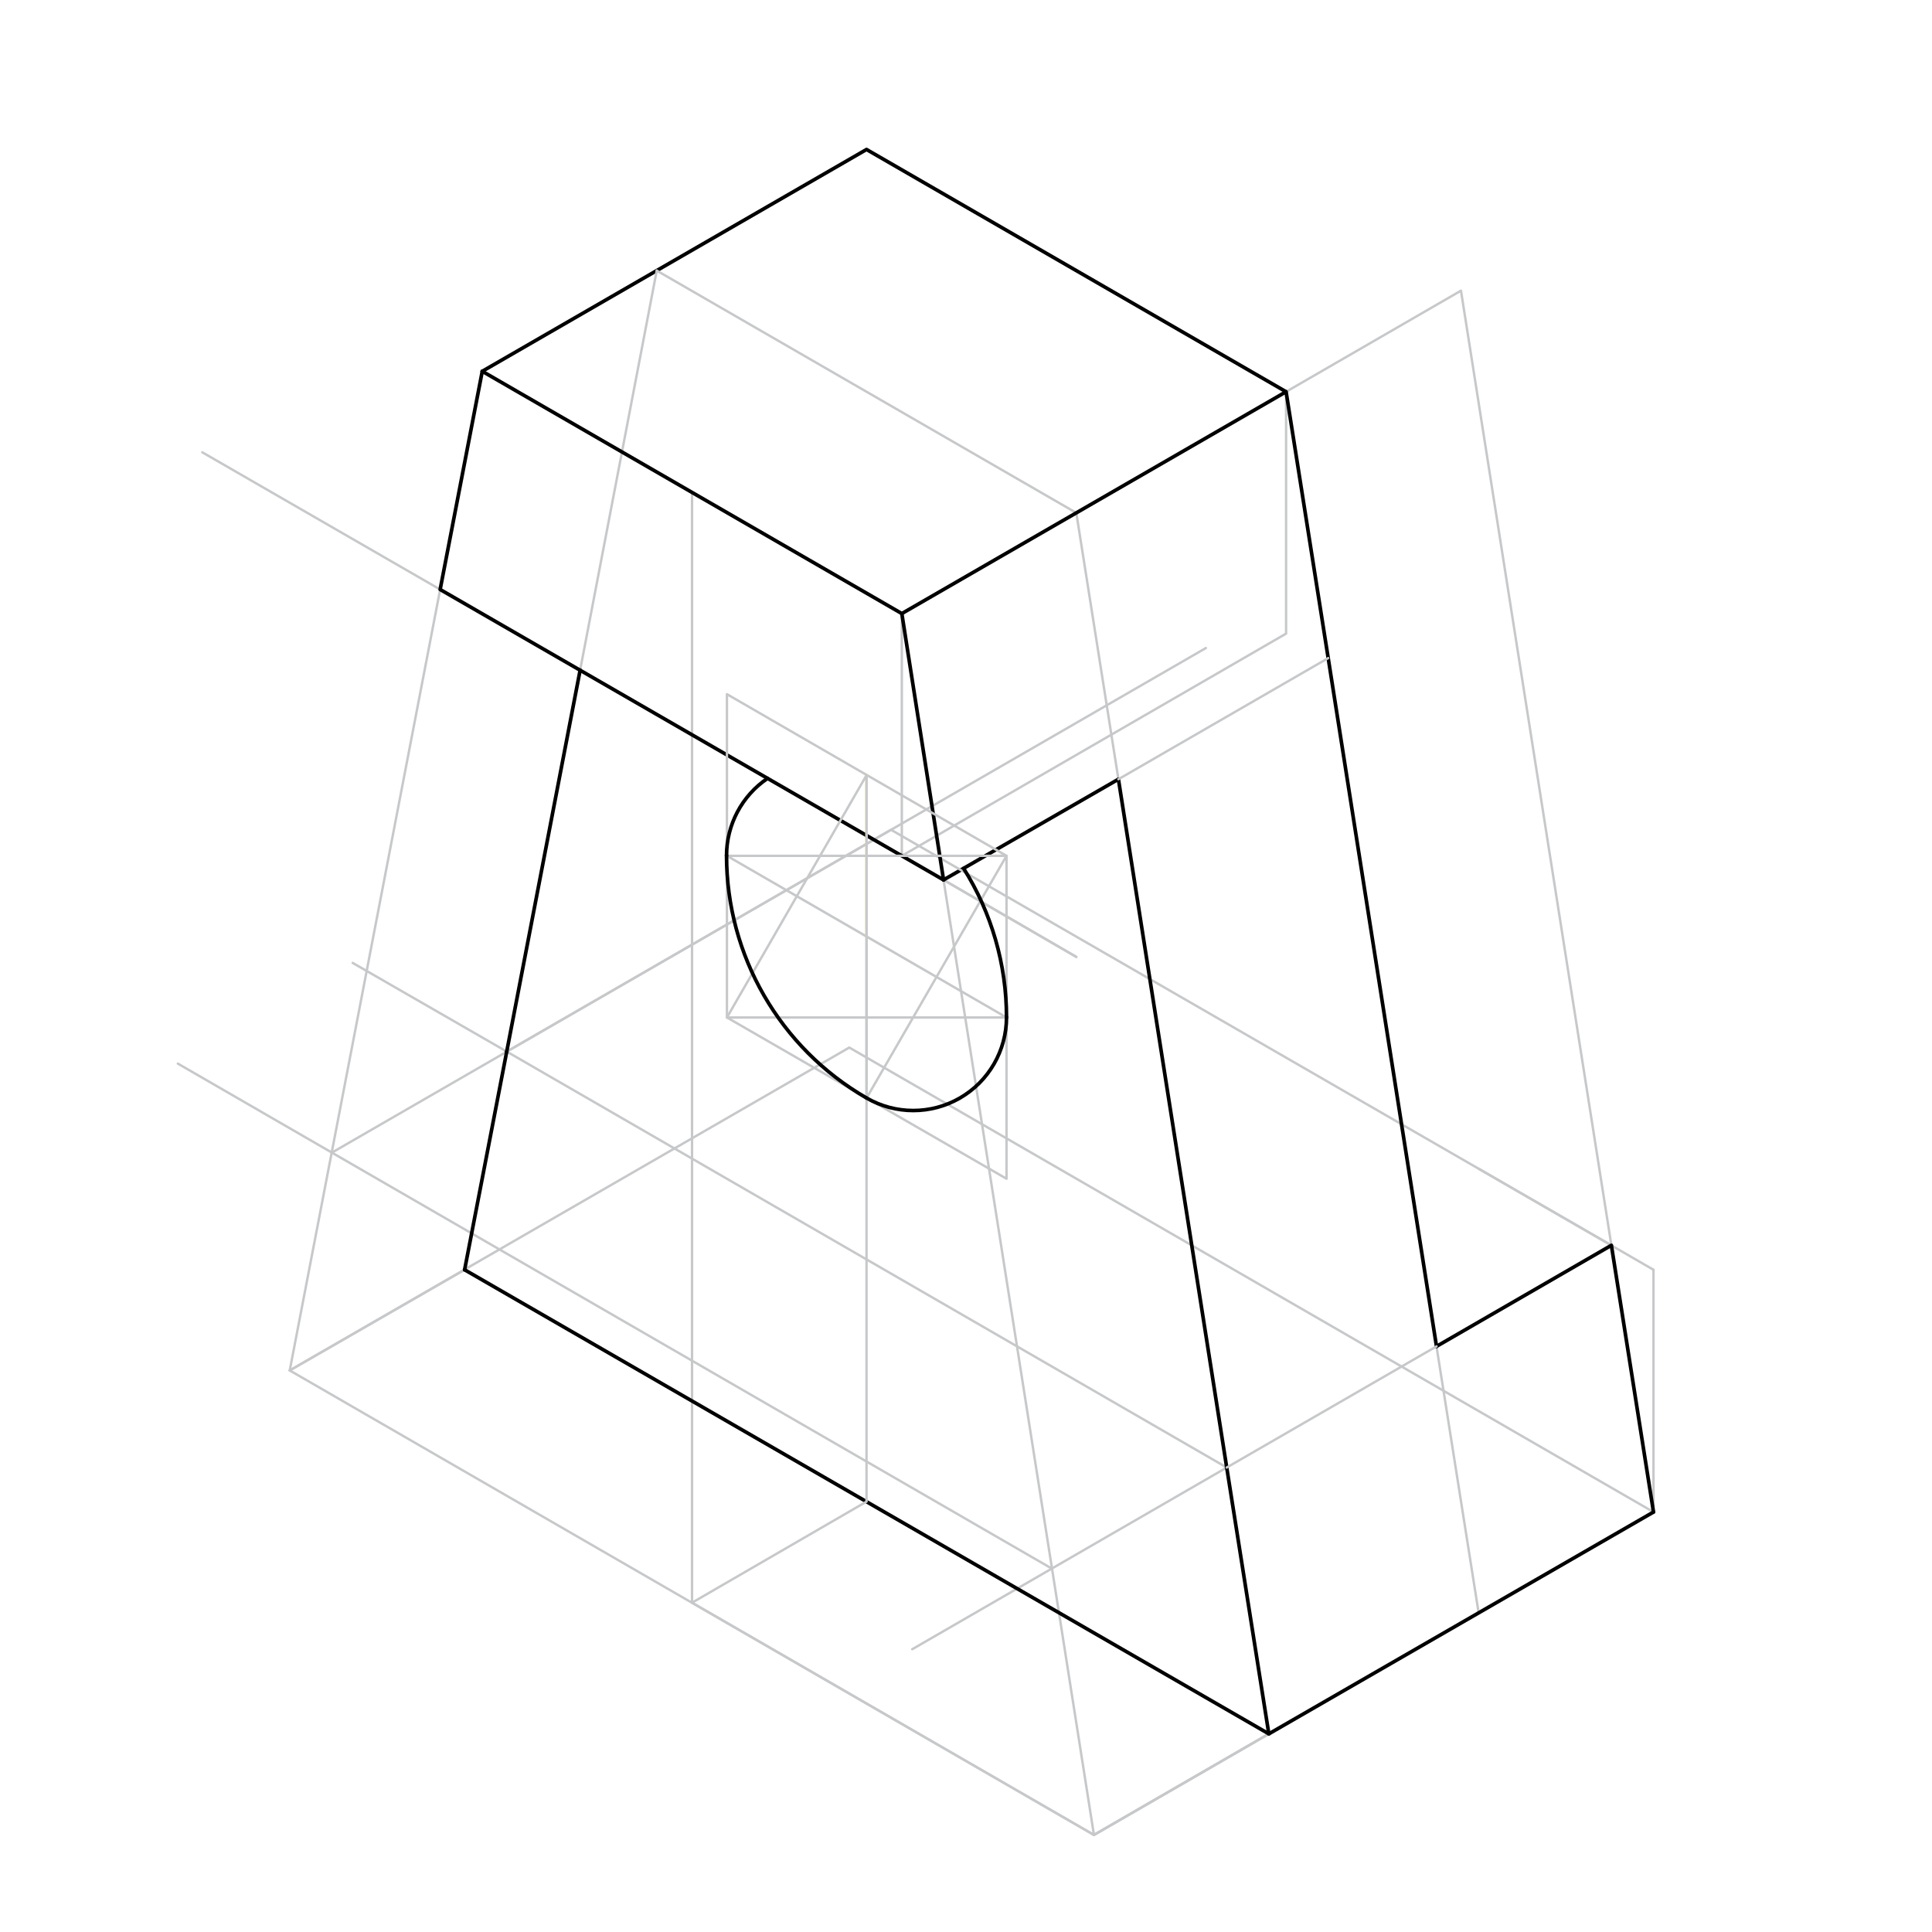
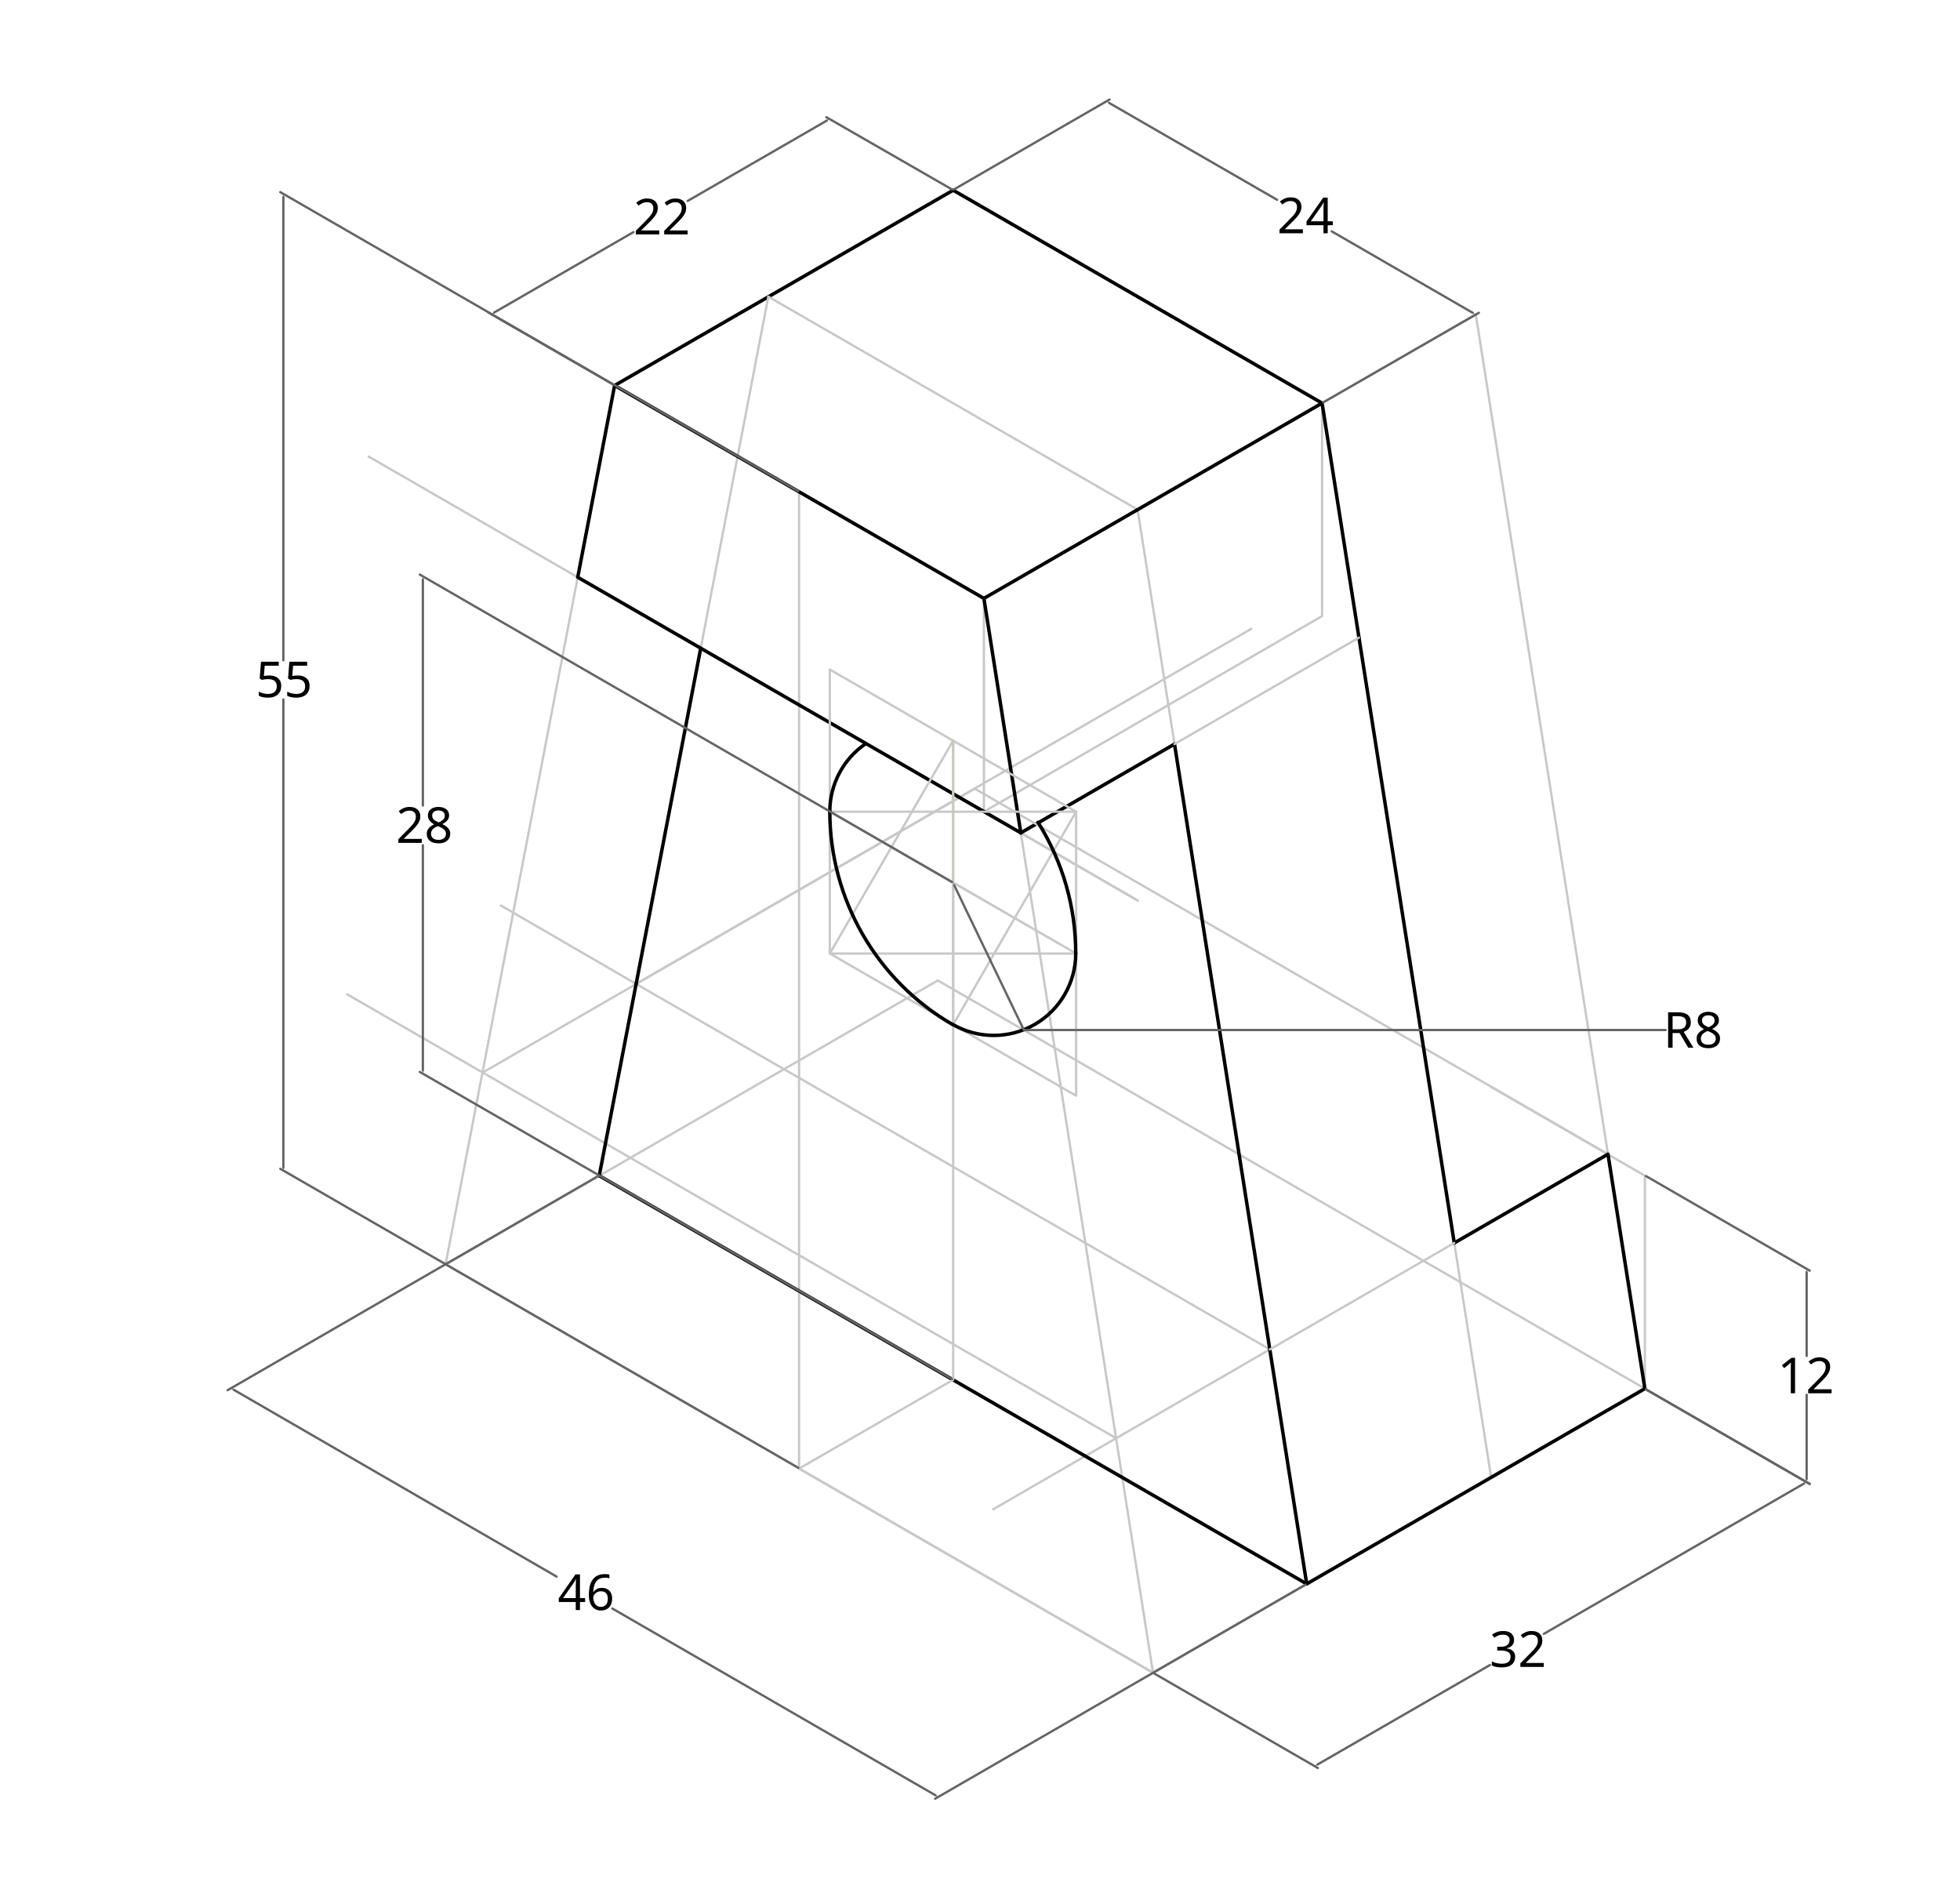
- <svg xmlns="http://www.w3.org/2000/svg" version="1.1" width="289pt" height="289pt" viewBox="0 0 289 289">
+ <svg xmlns="http://www.w3.org/2000/svg" viewBox="260.736 302.328 306.028 293.76" version="1.1" style="max-height: 500px" width="306.028" height="293.76">
  <defs>
    <clipPath id="clip_0">
-       <path transform="matrix(0,-1,-1,-0,521,312)" d="M23 232H312V521H23Z" fill-rule="evenodd" />
+       <path d="M0 0H4671V11593H0V0" transform="matrix(0,-.06,-.06,-0,744,598)" />
    </clipPath>
    <clipPath id="clip_1">
-       <path transform="matrix(0,-.06,-.06,-0,473,298)" d="M0 0H4671V11593H0V0" />
+       <path d="M0 0H4671V11593H0V0" transform="matrix(0,-.06,-.06,-0,744,598)" />
+     </clipPath>
+     <clipPath id="clip_2">
+       <path d="M0 0H4671V11593H0V0" transform="matrix(0,-.06,-.06,-0,744,598)" />
    </clipPath>
  </defs>
  <g clip-path="url(#clip_0)">
-     <g clip-path="url(#clip_1)">
-       <g id="layer_1" data-name="0">
-         <path transform="matrix(0,-.06,-.06,-0,473,298)" stroke-width="6" stroke-linecap="round" stroke-linejoin="round" fill="none" stroke="#c7c8ca" d="M1197 3761 2355 5766 1550 7161 392 5156 644 4720" />
-         <path transform="matrix(0,-.06,-.06,-0,473,298)" stroke-width="6" stroke-linecap="round" stroke-linejoin="round" fill="none" stroke="#c7c8ca" d="M392 5156 971 6158H3739" />
-         <path transform="matrix(0,-.06,-.06,-0,473,298)" stroke-width="9" stroke-linecap="round" stroke-linejoin="round" fill="none" stroke="#000000" d="M4041 6681 4594 5723 3990 4677" />
-         <path transform="matrix(0,-.06,-.06,-0,473,298)" stroke-width="6" stroke-linecap="round" stroke-linejoin="round" fill="none" stroke="#c7c8ca" d="M3437 5635H2833L3387 4677H3990" />
-         <path transform="matrix(0,-.06,-.06,-0,473,298)" stroke-width="6" stroke-linecap="round" stroke-linejoin="round" fill="none" stroke="#c7c8ca" d="M2581 5200 2773 5531 392 5156" />
-         <path transform="matrix(0,-.06,-.06,-0,473,298)" stroke-width="6" stroke-linecap="round" stroke-linejoin="round" fill="none" stroke="#c7c8ca" d="M3497 6786 1550 7161" />
-         <path transform="matrix(0,-.06,-.06,-0,473,298)" stroke-width="6" stroke-linecap="round" stroke-linejoin="round" fill="none" stroke="#c7c8ca" d="M2581 5200 2773 5531" />
-         <path transform="matrix(0,-.06,-.06,-0,473,298)" stroke-width="6" stroke-linecap="round" stroke-linejoin="round" fill="none" stroke="#c7c8ca" d="M3497 6786 3839 7379" />
-         <path transform="matrix(0,-.06,-.06,-0,473,298)" stroke-width="6" stroke-linecap="round" stroke-linejoin="round" fill="none" stroke="#c7c8ca" d="M392 5156 644 4720" />
-         <path transform="matrix(0,-.06,-.06,-0,473,298)" stroke-width="6" stroke-linecap="round" stroke-linejoin="round" fill="none" stroke="#c7c8ca" d="M946 4197 1610 4302" />
-         <path transform="matrix(0,-.06,-.06,-0,473,298)" stroke-width="9" stroke-linecap="round" stroke-linejoin="round" fill="none" stroke="#000000" d="M2773 5531 3024 5095" />
-         <path transform="matrix(0,-.06,-.06,-0,473,298)" stroke-width="6" stroke-linecap="round" stroke-linejoin="round" fill="none" stroke="#c7c8ca" d="M1197 3761H1801" />
-         <path transform="matrix(0,-.06,-.06,-0,473,298)" stroke-width="6" stroke-linecap="round" stroke-linejoin="round" fill="none" stroke="#c7c8ca" d="M3990 4677 4242 4241 1862 3866" />
-         <path transform="matrix(0,-.06,-.06,-0,473,298)" stroke-width="6" stroke-linecap="round" stroke-linejoin="round" fill="none" stroke="#c7c8ca" d="M1801 3761 2053 4197" />
-         <path transform="matrix(0,-.06,-.06,-0,473,298)" stroke-width="6" stroke-linecap="round" stroke-linejoin="round" fill="none" stroke="#c7c8ca" d="M1308 4825 855 5609" />
-         <path transform="matrix(0,-.06,-.06,-0,473,298)" stroke-width="6" stroke-linecap="round" stroke-linejoin="round" fill="none" stroke="#c7c8ca" d="M1056 5261 2315 7440" />
-         <path transform="matrix(0,-.06,-.06,-0,473,298)" stroke-width="6" stroke-linecap="round" stroke-linejoin="round" fill="none" stroke="#c7c8ca" d="M2345 6620 2566 7004" />
-         <path transform="matrix(0,-.06,-.06,-0,473,298)" stroke-width="6" stroke-linecap="round" stroke-linejoin="round" fill="none" stroke="#c7c8ca" d="M2093 7056 3351 4877" />
-         <path transform="matrix(0,-.06,-.06,-0,473,298)" stroke-width="6" stroke-linecap="round" stroke-linejoin="round" fill="none" stroke="#c7c8ca" d="M2345 6620 2898 5662 1862 3866" />
-         <path transform="matrix(0,-.06,-.06,-0,473,298)" stroke-width="6" stroke-linecap="round" stroke-linejoin="round" fill="none" stroke="#c7c8ca" d="M392 5156 644 4720" />
-         <path transform="matrix(0,-.06,-.06,-0,473,298)" stroke-width="6" stroke-linecap="round" stroke-linejoin="round" fill="none" stroke="#c7c8ca" d="M3024 5095 3688 5200 4292 6246" />
-         <path transform="matrix(0,-.06,-.06,-0,473,298)" stroke-width="6" stroke-linecap="round" stroke-linejoin="round" fill="none" stroke="#c7c8ca" d="M1550 7161 1801 6725" />
-         <path transform="matrix(0,-.06,-.06,-0,473,298)" stroke-width="6" stroke-linecap="round" stroke-linejoin="round" fill="none" stroke="#c7c8ca" d="M3296 6437 4292 6246" />
-         <path transform="matrix(0,-.06,-.06,-0,473,298)" stroke-width="9" stroke-linecap="round" stroke-linejoin="round" fill="none" stroke="#000000" d="M4041 6681 3437 5635 3990 4677 3326 4572" />
-         <path transform="matrix(0,-.06,-.06,-0,473,298)" stroke-width="9" stroke-linecap="round" stroke-linejoin="round" fill="none" stroke="#000000" d="M2773 5531 3437 5635" />
-         <path transform="matrix(0,-.06,-.06,-0,473,298)" stroke-width="9" stroke-linecap="round" stroke-linejoin="round" fill="none" stroke="#000000" d="M4041 6681 3497 6786 2773 5531" />
-         <path transform="matrix(0,-.06,-.06,-0,473,298)" stroke-width="9" stroke-linecap="round" stroke-linejoin="round" fill="none" stroke="#000000" d="M1801 6725 644 4720 1197 3761" />
-         <path transform="matrix(0,-.06,-.06,-0,473,298)" stroke-width="9" stroke-linecap="round" stroke-linejoin="round" fill="none" stroke="#000000" d="M1610 4302 1862 3866 1197 3761" />
-         <path transform="matrix(0,-.06,-.06,-0,473,298)" stroke-width="9" stroke-linecap="round" stroke-linejoin="round" fill="none" stroke="#000000" d="M644 4720 1308 4825" />
-         <path transform="matrix(0,-.06,-.06,-0,473,298)" stroke-width="6" stroke-linecap="round" stroke-linejoin="round" fill="none" stroke="#c7c8ca" d="M2345 6620 1308 4825" />
-         <path transform="matrix(0,-.06,-.06,-0,473,298)" stroke-width="9" stroke-linecap="round" stroke-linejoin="round" fill="none" stroke="#000000" d="M1801 6725 2345 6620" />
-         <path transform="matrix(0,-.06,-.06,-0,473,298)" stroke-width="9" stroke-linecap="round" stroke-linejoin="round" fill="none" stroke="#000000" d="M3024 5095 1308 4825" />
-         <path transform="matrix(0,-.06,-.06,-0,473,298)" stroke-width="9" stroke-linecap="round" stroke-linejoin="round" fill="none" stroke="#000000" d="M1610 4302 3326 4572" />
-         <path transform="matrix(0,-.06,-.06,-0,473,298)" stroke-width="9" stroke-linecap="round" stroke-linejoin="round" fill="none" stroke="#000000" d="M2345 6620 3296 6437" />
-         <path transform="matrix(0,-.06,-.06,-0,473,298)" stroke-width="6" stroke-linecap="round" stroke-linejoin="round" fill="none" stroke="#c7c8ca" d="M3024 5095 3326 4572" />
-         <path transform="matrix(0,-.06,-.06,-0,473,298)" stroke-width="6" stroke-linecap="round" stroke-linejoin="round" fill="none" stroke="#c7c8ca" d="M1308 4825 1610 4302" />
-         <path transform="matrix(0,-.06,-.06,-0,473,298)" stroke-width="6" stroke-linecap="round" stroke-linejoin="round" fill="none" stroke="#c7c8ca" d="M971 6158 1223 5723H2632L2430 5374 2632 5723 2430 5374H2028L2430 6071H3236L2833 5374H2430L2833 6071 2632 5723" />
-         <path transform="matrix(0,-.06,-.06,-0,473,298)" stroke-width="6" stroke-linecap="round" stroke-linejoin="round" fill="none" stroke="#f8d731" d="M2632 5723H3034" />
-         <path transform="matrix(0,-.06,-.06,-0,473,298)" stroke-width="6" stroke-linecap="round" stroke-linejoin="round" fill="none" stroke="#c7c8ca" d="M2430 5374V6071L3034 5723H2229L2833 5374V6071" />
-         <path transform="matrix(.06,0,0,-.06,150.53,127.99)" stroke-width="9" stroke-linecap="round" stroke-linejoin="round" fill="none" stroke="#000000" d="M-697.5 0C-697.5-249.201-564.549-479.47-348.731-604.064" />
-         <path transform="matrix(.06,0,0,-.06,108.71,152.17)" stroke-width="9" stroke-linecap="round" stroke-linejoin="round" fill="none" stroke="#000000" d="M697.5 0C697.5 131.33 660.423 259.992 590.534 371.181" />
-         <path transform="matrix(.06,0,0,-.06,122.63,127.99)" stroke-width="9" stroke-linecap="round" stroke-linejoin="round" fill="none" stroke="#000000" d="M-130.206 192.62C-194.172 149.381-232.5 77.209-232.5 0" />
-         <path transform="matrix(.06,0,0,-.06,136.61,152.17)" stroke-width="9" stroke-linecap="round" stroke-linejoin="round" fill="none" stroke="#000000" d="M-116.244-201.355C-44.308-242.884 44.319-242.882 116.253-201.349 188.187-159.816 232.5-83.063 232.5 0" />
-       </g>
+     <g data-name="0" id="layer_1">
+       <path d="M1315 3774 2377 5614 1638 6895 576 5054 807 4654" stroke="#c7c8ca" fill="none" stroke-linejoin="round" stroke-linecap="round" stroke-width="6" transform="matrix(0,-.06,-.06,-0,744,598)" />
+       <path d="M576 5054 1107 5975H3648" stroke="#c7c8ca" fill="none" stroke-linejoin="round" stroke-linecap="round" stroke-width="6" transform="matrix(0,-.06,-.06,-0,744,598)" />
+       <path d="M3925 6455 4433 5574 3879 4614" stroke="#000000" fill="none" stroke-linejoin="round" stroke-linecap="round" stroke-width="9" transform="matrix(0,-.06,-.06,-0,744,598)" />
+       <path d="M3371 5494H2816L3325 4614H3879" stroke="#c7c8ca" fill="none" stroke-linejoin="round" stroke-linecap="round" stroke-width="6" transform="matrix(0,-.06,-.06,-0,744,598)" />
+       <path d="M2585 5094 2761 5398 576 5054" stroke="#c7c8ca" fill="none" stroke-linejoin="round" stroke-linecap="round" stroke-width="6" transform="matrix(0,-.06,-.06,-0,744,598)" />
+       <path d="M3426 6551 1638 6895" stroke="#c7c8ca" fill="none" stroke-linejoin="round" stroke-linecap="round" stroke-width="6" transform="matrix(0,-.06,-.06,-0,744,598)" />
+       <path d="M2585 5094 2761 5398" stroke="#c7c8ca" fill="none" stroke-linejoin="round" stroke-linecap="round" stroke-width="6" transform="matrix(0,-.06,-.06,-0,744,598)" />
+       <path d="M3426 6551 3740 7095" stroke="#c7c8ca" fill="none" stroke-linejoin="round" stroke-linecap="round" stroke-width="6" transform="matrix(0,-.06,-.06,-0,744,598)" />
+       <path d="M576 5054 807 4654" stroke="#c7c8ca" fill="none" stroke-linejoin="round" stroke-linecap="round" stroke-width="6" transform="matrix(0,-.06,-.06,-0,744,598)" />
+       <path d="M1084 4174 1694 4270" stroke="#c7c8ca" fill="none" stroke-linejoin="round" stroke-linecap="round" stroke-width="6" transform="matrix(0,-.06,-.06,-0,744,598)" />
+       <path d="M2761 5398 2992 4998" stroke="#000000" fill="none" stroke-linejoin="round" stroke-linecap="round" stroke-width="9" transform="matrix(0,-.06,-.06,-0,744,598)" />
+       <path d="M1315 3774H1869" stroke="#c7c8ca" fill="none" stroke-linejoin="round" stroke-linecap="round" stroke-width="6" transform="matrix(0,-.06,-.06,-0,744,598)" />
+       <path d="M3879 4614 4110 4214 1925 3870" stroke="#c7c8ca" fill="none" stroke-linejoin="round" stroke-linecap="round" stroke-width="6" transform="matrix(0,-.06,-.06,-0,744,598)" />
+       <path d="M1869 3774 2100 4174" stroke="#c7c8ca" fill="none" stroke-linejoin="round" stroke-linecap="round" stroke-width="6" transform="matrix(0,-.06,-.06,-0,744,598)" />
+       <path d="M1417 4750 1001 5470" stroke="#c7c8ca" fill="none" stroke-linejoin="round" stroke-linecap="round" stroke-width="6" transform="matrix(0,-.06,-.06,-0,744,598)" />
+       <path d="M1186 5150 2341 7151" stroke="#c7c8ca" fill="none" stroke-linejoin="round" stroke-linecap="round" stroke-width="6" transform="matrix(0,-.06,-.06,-0,744,598)" />
+       <path d="M2368 6399 2572 6751" stroke="#c7c8ca" fill="none" stroke-linejoin="round" stroke-linecap="round" stroke-width="6" transform="matrix(0,-.06,-.06,-0,744,598)" />
+       <path d="M2137 6799 3292 4798" stroke="#c7c8ca" fill="none" stroke-linejoin="round" stroke-linecap="round" stroke-width="6" transform="matrix(0,-.06,-.06,-0,744,598)" />
+       <path d="M2368 6399 2876 5518 1925 3870" stroke="#c7c8ca" fill="none" stroke-linejoin="round" stroke-linecap="round" stroke-width="6" transform="matrix(0,-.06,-.06,-0,744,598)" />
+       <path d="M576 5054 807 4654" stroke="#c7c8ca" fill="none" stroke-linejoin="round" stroke-linecap="round" stroke-width="6" transform="matrix(0,-.06,-.06,-0,744,598)" />
+       <path d="M2992 4998 3602 5094 4156 6055" stroke="#c7c8ca" fill="none" stroke-linejoin="round" stroke-linecap="round" stroke-width="6" transform="matrix(0,-.06,-.06,-0,744,598)" />
+       <path d="M1638 6895 1869 6495" stroke="#c7c8ca" fill="none" stroke-linejoin="round" stroke-linecap="round" stroke-width="6" transform="matrix(0,-.06,-.06,-0,744,598)" />
+       <path d="M3241 6231 4156 6055" stroke="#c7c8ca" fill="none" stroke-linejoin="round" stroke-linecap="round" stroke-width="6" transform="matrix(0,-.06,-.06,-0,744,598)" />
+       <path d="M3925 6455 3371 5494 3879 4614 3269 4518" stroke="#000000" fill="none" stroke-linejoin="round" stroke-linecap="round" stroke-width="9" transform="matrix(0,-.06,-.06,-0,744,598)" />
+       <path d="M2761 5398 3371 5494" stroke="#000000" fill="none" stroke-linejoin="round" stroke-linecap="round" stroke-width="9" transform="matrix(0,-.06,-.06,-0,744,598)" />
+       <path d="M3925 6455 3426 6551 2761 5398" stroke="#000000" fill="none" stroke-linejoin="round" stroke-linecap="round" stroke-width="9" transform="matrix(0,-.06,-.06,-0,744,598)" />
+       <path d="M1869 6495 807 4654 1315 3774" stroke="#000000" fill="none" stroke-linejoin="round" stroke-linecap="round" stroke-width="9" transform="matrix(0,-.06,-.06,-0,744,598)" />
+       <path d="M1694 4270 1925 3870 1315 3774" stroke="#000000" fill="none" stroke-linejoin="round" stroke-linecap="round" stroke-width="9" transform="matrix(0,-.06,-.06,-0,744,598)" />
+       <path d="M807 4654 1417 4750" stroke="#000000" fill="none" stroke-linejoin="round" stroke-linecap="round" stroke-width="9" transform="matrix(0,-.06,-.06,-0,744,598)" />
+       <path d="M2368 6399 1417 4750" stroke="#c7c8ca" fill="none" stroke-linejoin="round" stroke-linecap="round" stroke-width="6" transform="matrix(0,-.06,-.06,-0,744,598)" />
+       <path d="M1869 6495 2368 6399" stroke="#000000" fill="none" stroke-linejoin="round" stroke-linecap="round" stroke-width="9" transform="matrix(0,-.06,-.06,-0,744,598)" />
+       <path d="M2992 4998 1417 4750" stroke="#000000" fill="none" stroke-linejoin="round" stroke-linecap="round" stroke-width="9" transform="matrix(0,-.06,-.06,-0,744,598)" />
+       <path d="M1694 4270 3269 4518" stroke="#000000" fill="none" stroke-linejoin="round" stroke-linecap="round" stroke-width="9" transform="matrix(0,-.06,-.06,-0,744,598)" />
+       <path d="M2368 6399 3241 6231" stroke="#000000" fill="none" stroke-linejoin="round" stroke-linecap="round" stroke-width="9" transform="matrix(0,-.06,-.06,-0,744,598)" />
+       <path d="M2992 4998 3269 4518" stroke="#c7c8ca" fill="none" stroke-linejoin="round" stroke-linecap="round" stroke-width="6" transform="matrix(0,-.06,-.06,-0,744,598)" />
+       <path d="M1417 4750 1694 4270" stroke="#c7c8ca" fill="none" stroke-linejoin="round" stroke-linecap="round" stroke-width="6" transform="matrix(0,-.06,-.06,-0,744,598)" />
+       <path d="M1107 5975 1338 5574H2632L2447 5254 2632 5574 2447 5254H2077L2447 5895H3186L2816 5254H2447L2816 5895 2632 5574" stroke="#c7c8ca" fill="none" stroke-linejoin="round" stroke-linecap="round" stroke-width="6" transform="matrix(0,-.06,-.06,-0,744,598)" />
+       <path d="M2632 5574H3001" stroke="#f8d731" fill="none" stroke-linejoin="round" stroke-linecap="round" stroke-width="6" transform="matrix(0,-.06,-.06,-0,744,598)" />
+       <path d="M2447 5254V5895L3001 5574H2262L2816 5254V5895" stroke="#c7c8ca" fill="none" stroke-linejoin="round" stroke-linecap="round" stroke-width="6" transform="matrix(0,-.06,-.06,-0,744,598)" />
+       <path d="M-640.5 0C-640.5-228.836-518.414-440.288-320.232-554.699" stroke="#000000" fill="none" stroke-linejoin="round" stroke-linecap="round" stroke-width="9" transform="matrix(.06,0,0,-.06,428.73,429.01)" />
+       <path d="M640.5 0C640.5 120.598 606.453 238.745 542.275 340.848" stroke="#000000" fill="none" stroke-linejoin="round" stroke-linecap="round" stroke-width="9" transform="matrix(.06,0,0,-.06,390.27,451.15)" />
+       <path d="M-119.566 176.879C-178.304 137.174-213.5 70.899-213.5 0" stroke="#000000" fill="none" stroke-linejoin="round" stroke-linecap="round" stroke-width="9" transform="matrix(.06,0,0,-.06,403.11,429.01)" />
+       <path d="M-106.744-184.9C-40.687-223.035 40.697-223.033 106.753-184.895 172.808-146.756 213.5-76.275 213.5 0" stroke="#000000" fill="none" stroke-linejoin="round" stroke-linecap="round" stroke-width="9" transform="matrix(.06,0,0,-.06,415.89,451.15)" />
+       <path d="M3927 6458 4115 6784" stroke="#636466" fill="none" stroke-linejoin="round" stroke-linecap="round" stroke-width="6" transform="matrix(0,-.06,-.06,-0,744,598)" />
+       <path d="M4435 5577 4623 5904" stroke="#636466" fill="none" stroke-linejoin="round" stroke-linecap="round" stroke-width="6" transform="matrix(0,-.06,-.06,-0,744,598)" />
+       <path d="M4115 6768 4324 6406" stroke="#636466" fill="none" stroke-linejoin="round" stroke-linecap="round" stroke-width="6" transform="matrix(0,-.06,-.06,-0,744,598)" />
+       <path d="M4614 5903 4405 6265" stroke="#636466" fill="none" stroke-linejoin="round" stroke-linecap="round" stroke-width="6" transform="matrix(0,-.06,-.06,-0,744,598)" />
+       <path fill="#636466" d="M4116 6769 4113 6768 4110 6776Z" transform="matrix(0,-.06,-.06,-0,744,598)" />
+       <path d="M4116 6769 4113 6768 4110 6776Z" stroke="#636466" fill="none" stroke-linejoin="miter" stroke-miterlimit="10" stroke-linecap="round" stroke-width="0" transform="matrix(0,-.06,-.06,-0,744,598)" />
+       <path fill="#636466" d="M4616 5903 4613 5902 4619 5895Z" transform="matrix(0,-.06,-.06,-0,744,598)" />
+       <path d="M4616 5903 4613 5902 4619 5895Z" stroke="#636466" fill="none" stroke-linejoin="miter" stroke-miterlimit="10" stroke-linecap="round" stroke-width="0" transform="matrix(0,-.06,-.06,-0,744,598)" />
+     </g>
+   </g>
+   <g clip-path="url(#clip_1)">
+     <g data-name="0" id="layer_1">
+       <text font-family="ArialMT" font-size="129.079" transform="matrix(.06 0 0 .06 744 598)" xml:space="preserve">
+         <tspan x="-6406 -6334.232" y="-4318">22</tspan>
+       </text>
+     </g>
+     <g clip-path="url(#clip_2)">
+       <path d="M1313 3771 1067 3345" stroke="#636466" fill="none" stroke-linejoin="round" stroke-linecap="round" stroke-width="6" transform="matrix(0,-.06,-.06,-0,744,598)" />
+       <path d="M1868 3771 1622 3345" stroke="#636466" fill="none" stroke-linejoin="round" stroke-linecap="round" stroke-width="6" transform="matrix(0,-.06,-.06,-0,744,598)" />
+       <path d="M1080 3353H1299" stroke="#636466" fill="none" stroke-linejoin="round" stroke-linecap="round" stroke-width="6" transform="matrix(0,-.06,-.06,-0,744,598)" />
+       <path d="M1618 3353H1400" stroke="#636466" fill="none" stroke-linejoin="round" stroke-linecap="round" stroke-width="6" transform="matrix(0,-.06,-.06,-0,744,598)" />
+       <path fill="#636466" d="M1080 3355V3352L1072 3353Z" transform="matrix(0,-.06,-.06,-0,744,598)" />
+       <path d="M1080 3355V3352L1072 3353Z" stroke="#636466" fill="none" stroke-linejoin="miter" stroke-miterlimit="10" stroke-linecap="round" stroke-width="0" transform="matrix(0,-.06,-.06,-0,744,598)" />
+       <path fill="#636466" d="M1618 3355V3352L1626 3353Z" transform="matrix(0,-.06,-.06,-0,744,598)" />
+       <path d="M1618 3355V3352L1626 3353Z" stroke="#636466" fill="none" stroke-linejoin="miter" stroke-miterlimit="10" stroke-linecap="round" stroke-width="0" transform="matrix(0,-.06,-.06,-0,744,598)" />
+       <text font-family="ArialMT" font-size="129.079" transform="matrix(.06 0 0 .06 744 598)" xml:space="preserve">
+         <tspan x="-3429 -3357.232" y="-1303">12</tspan>
+       </text>
+       <path d="M574 5051 328 4625" stroke="#636466" fill="none" stroke-linejoin="round" stroke-linecap="round" stroke-width="6" transform="matrix(0,-.06,-.06,-0,744,598)" />
+       <path d="M1313 3771 1067 3345" stroke="#636466" fill="none" stroke-linejoin="round" stroke-linecap="round" stroke-width="6" transform="matrix(0,-.06,-.06,-0,744,598)" />
+       <path d="M337 4626 596 4177" stroke="#636466" fill="none" stroke-linejoin="round" stroke-linecap="round" stroke-width="6" transform="matrix(0,-.06,-.06,-0,744,598)" />
+       <path d="M1068 3360 677 4037" stroke="#636466" fill="none" stroke-linejoin="round" stroke-linecap="round" stroke-width="6" transform="matrix(0,-.06,-.06,-0,744,598)" />
+       <path fill="#636466" d="M338 4627 336 4626 333 4634Z" transform="matrix(0,-.06,-.06,-0,744,598)" />
+       <path d="M338 4627 336 4626 333 4634Z" stroke="#636466" fill="none" stroke-linejoin="miter" stroke-miterlimit="10" stroke-linecap="round" stroke-width="0" transform="matrix(0,-.06,-.06,-0,744,598)" />
+       <path fill="#636466" d="M1069 3361 1067 3360 1072 3353Z" transform="matrix(0,-.06,-.06,-0,744,598)" />
+       <path d="M1069 3361 1067 3360 1072 3353Z" stroke="#636466" fill="none" stroke-linejoin="miter" stroke-miterlimit="10" stroke-linecap="round" stroke-width="0" transform="matrix(0,-.06,-.06,-0,744,598)" />
+       <text font-family="ArialMT" font-size="129.079" transform="matrix(.06 0 0 .06 744 598)" xml:space="preserve">
+         <tspan x="-4178 -4106.232" y="-591">32</tspan>
+       </text>
+       <path d="M4435 5572 4669 5167" stroke="#636466" fill="none" stroke-linejoin="round" stroke-linecap="round" stroke-width="6" transform="matrix(0,-.06,-.06,-0,744,598)" />
+       <path d="M3881 4611 4114 4206" stroke="#636466" fill="none" stroke-linejoin="round" stroke-linecap="round" stroke-width="6" transform="matrix(0,-.06,-.06,-0,744,598)" />
+       <path d="M4660 5168 4408 4731" stroke="#636466" fill="none" stroke-linejoin="round" stroke-linecap="round" stroke-width="6" transform="matrix(0,-.06,-.06,-0,744,598)" />
+       <path d="M4114 4222 4326 4589" stroke="#636466" fill="none" stroke-linejoin="round" stroke-linecap="round" stroke-width="6" transform="matrix(0,-.06,-.06,-0,744,598)" />
+       <path fill="#636466" d="M4661 5167 4659 5168 4664 5175Z" transform="matrix(0,-.06,-.06,-0,744,598)" />
+       <path d="M4661 5167 4659 5168 4664 5175Z" stroke="#636466" fill="none" stroke-linejoin="miter" stroke-miterlimit="10" stroke-linecap="round" stroke-width="0" transform="matrix(0,-.06,-.06,-0,744,598)" />
+       <path fill="#636466" d="M4115 4221 4113 4223 4110 4215Z" transform="matrix(0,-.06,-.06,-0,744,598)" />
+       <path d="M4115 4221 4113 4223 4110 4215Z" stroke="#636466" fill="none" stroke-linejoin="miter" stroke-miterlimit="10" stroke-linecap="round" stroke-width="0" transform="matrix(0,-.06,-.06,-0,744,598)" />
+       <text font-family="ArialMT" font-size="129.079" transform="matrix(.06 0 0 .06 744 598)" xml:space="preserve">
+         <tspan x="-4731 -4659.232" y="-4321">24</tspan>
+       </text>
+       <path d="M3650 5977 4428 7325" stroke="#636466" fill="none" stroke-linejoin="round" stroke-linecap="round" stroke-width="6" transform="matrix(0,-.06,-.06,-0,744,598)" />
+       <path d="M1109 5977 1887 7325" stroke="#636466" fill="none" stroke-linejoin="round" stroke-linecap="round" stroke-width="6" transform="matrix(0,-.06,-.06,-0,744,598)" />
+       <path d="M4415 7317H3210" stroke="#636466" fill="none" stroke-linejoin="round" stroke-linecap="round" stroke-width="6" transform="matrix(0,-.06,-.06,-0,744,598)" />
+       <path d="M1890 7317H3108" stroke="#636466" fill="none" stroke-linejoin="round" stroke-linecap="round" stroke-width="6" transform="matrix(0,-.06,-.06,-0,744,598)" />
+       <path fill="#636466" d="M4415 7318V7315L4423 7317Z" transform="matrix(0,-.06,-.06,-0,744,598)" />
+       <path d="M4415 7318V7315L4423 7317Z" stroke="#636466" fill="none" stroke-linejoin="miter" stroke-miterlimit="10" stroke-linecap="round" stroke-width="0" transform="matrix(0,-.06,-.06,-0,744,598)" />
+       <path fill="#636466" d="M1890 7318V7315L1882 7317Z" transform="matrix(0,-.06,-.06,-0,744,598)" />
+       <path d="M1890 7318V7315L1882 7317Z" stroke="#636466" fill="none" stroke-linejoin="miter" stroke-miterlimit="10" stroke-linecap="round" stroke-width="0" transform="matrix(0,-.06,-.06,-0,744,598)" />
+       <text font-family="ArialMT" font-size="129.079" transform="matrix(.06 0 0 .06 744 598)" xml:space="preserve">
+         <tspan x="-7389 -7317.232" y="-3114">55</tspan>
+       </text>
+       <path d="M1340 5577 2139 6962" stroke="#636466" fill="none" stroke-linejoin="round" stroke-linecap="round" stroke-width="6" transform="matrix(0,-.06,-.06,-0,744,598)" />
+       <path d="M2633 5577 3433 6962" stroke="#636466" fill="none" stroke-linejoin="round" stroke-linecap="round" stroke-width="6" transform="matrix(0,-.06,-.06,-0,744,598)" />
+       <path d="M2143 6954H2729" stroke="#636466" fill="none" stroke-linejoin="round" stroke-linecap="round" stroke-width="6" transform="matrix(0,-.06,-.06,-0,744,598)" />
+       <path d="M3420 6954H2832" stroke="#636466" fill="none" stroke-linejoin="round" stroke-linecap="round" stroke-width="6" transform="matrix(0,-.06,-.06,-0,744,598)" />
+       <path fill="#636466" d="M2143 6955V6952L2134 6954Z" transform="matrix(0,-.06,-.06,-0,744,598)" />
+       <path d="M2143 6955V6952L2134 6954Z" stroke="#636466" fill="none" stroke-linejoin="miter" stroke-miterlimit="10" stroke-linecap="round" stroke-width="0" transform="matrix(0,-.06,-.06,-0,744,598)" />
+       <path fill="#636466" d="M3420 6955V6952L3428 6954Z" transform="matrix(0,-.06,-.06,-0,744,598)" />
+       <path d="M3420 6955V6952L3428 6954Z" stroke="#636466" fill="none" stroke-linejoin="miter" stroke-miterlimit="10" stroke-linecap="round" stroke-width="0" transform="matrix(0,-.06,-.06,-0,744,598)" />
+       <text font-family="ArialMT" font-size="129.079" transform="matrix(.06 0 0 .06 744 598)" xml:space="preserve">
+         <tspan x="-7024 -6952.232" y="-2735">28</tspan>
+       </text>
+       <path d="M805 4657 248 5621" stroke="#636466" fill="none" stroke-linejoin="round" stroke-linecap="round" stroke-width="6" transform="matrix(0,-.06,-.06,-0,744,598)" />
+       <path d="M1868 6498 1311 7462" stroke="#636466" fill="none" stroke-linejoin="round" stroke-linecap="round" stroke-width="6" transform="matrix(0,-.06,-.06,-0,744,598)" />
+       <path d="M257 5620 743 6461" stroke="#636466" fill="none" stroke-linejoin="round" stroke-linecap="round" stroke-width="6" transform="matrix(0,-.06,-.06,-0,744,598)" />
+       <path d="M1312 7446 826 6606" stroke="#636466" fill="none" stroke-linejoin="round" stroke-linecap="round" stroke-width="6" transform="matrix(0,-.06,-.06,-0,744,598)" />
+       <path fill="#636466" d="M259 5620 256 5621 253 5613Z" transform="matrix(0,-.06,-.06,-0,744,598)" />
+       <path d="M259 5620 256 5621 253 5613Z" stroke="#636466" fill="none" stroke-linejoin="miter" stroke-miterlimit="10" stroke-linecap="round" stroke-width="0" transform="matrix(0,-.06,-.06,-0,744,598)" />
+       <path fill="#636466" d="M1313 7446 1310 7447 1316 7454Z" transform="matrix(0,-.06,-.06,-0,744,598)" />
+       <path d="M1313 7446 1310 7447 1316 7454Z" stroke="#636466" fill="none" stroke-linejoin="miter" stroke-miterlimit="10" stroke-linecap="round" stroke-width="0" transform="matrix(0,-.06,-.06,-0,744,598)" />
+       <text font-family="ArialMT" font-size="129.079" transform="matrix(.06 0 0 .06 744 598)" xml:space="preserve">
+         <tspan x="-6603 -6531.232" y="-739">46</tspan>
+       </text>
+       <text font-family="ArialMT" font-size="129.079" transform="matrix(.06 0 0 .06 744 598)" xml:space="preserve">
+         <tspan x="-3726 -3632.805" y="-2202">R8</tspan>
+       </text>
+       <path fill="#636466" d="M2623 5572 2632 5574 2625 5570Z" transform="matrix(0,-.06,-.06,-0,744,598)" />
+       <path d="M2623 5572 2632 5574 2625 5570Z" stroke="#636466" fill="none" stroke-linejoin="miter" stroke-miterlimit="10" stroke-linecap="round" stroke-width="0" transform="matrix(0,-.06,-.06,-0,744,598)" />
+       <path d="M2624 5571 2248 5390V3720" stroke="#636466" fill="none" stroke-linejoin="round" stroke-linecap="round" stroke-width="6" transform="matrix(0,-.06,-.06,-0,744,598)" />
    </g>
  </g>
</svg>
